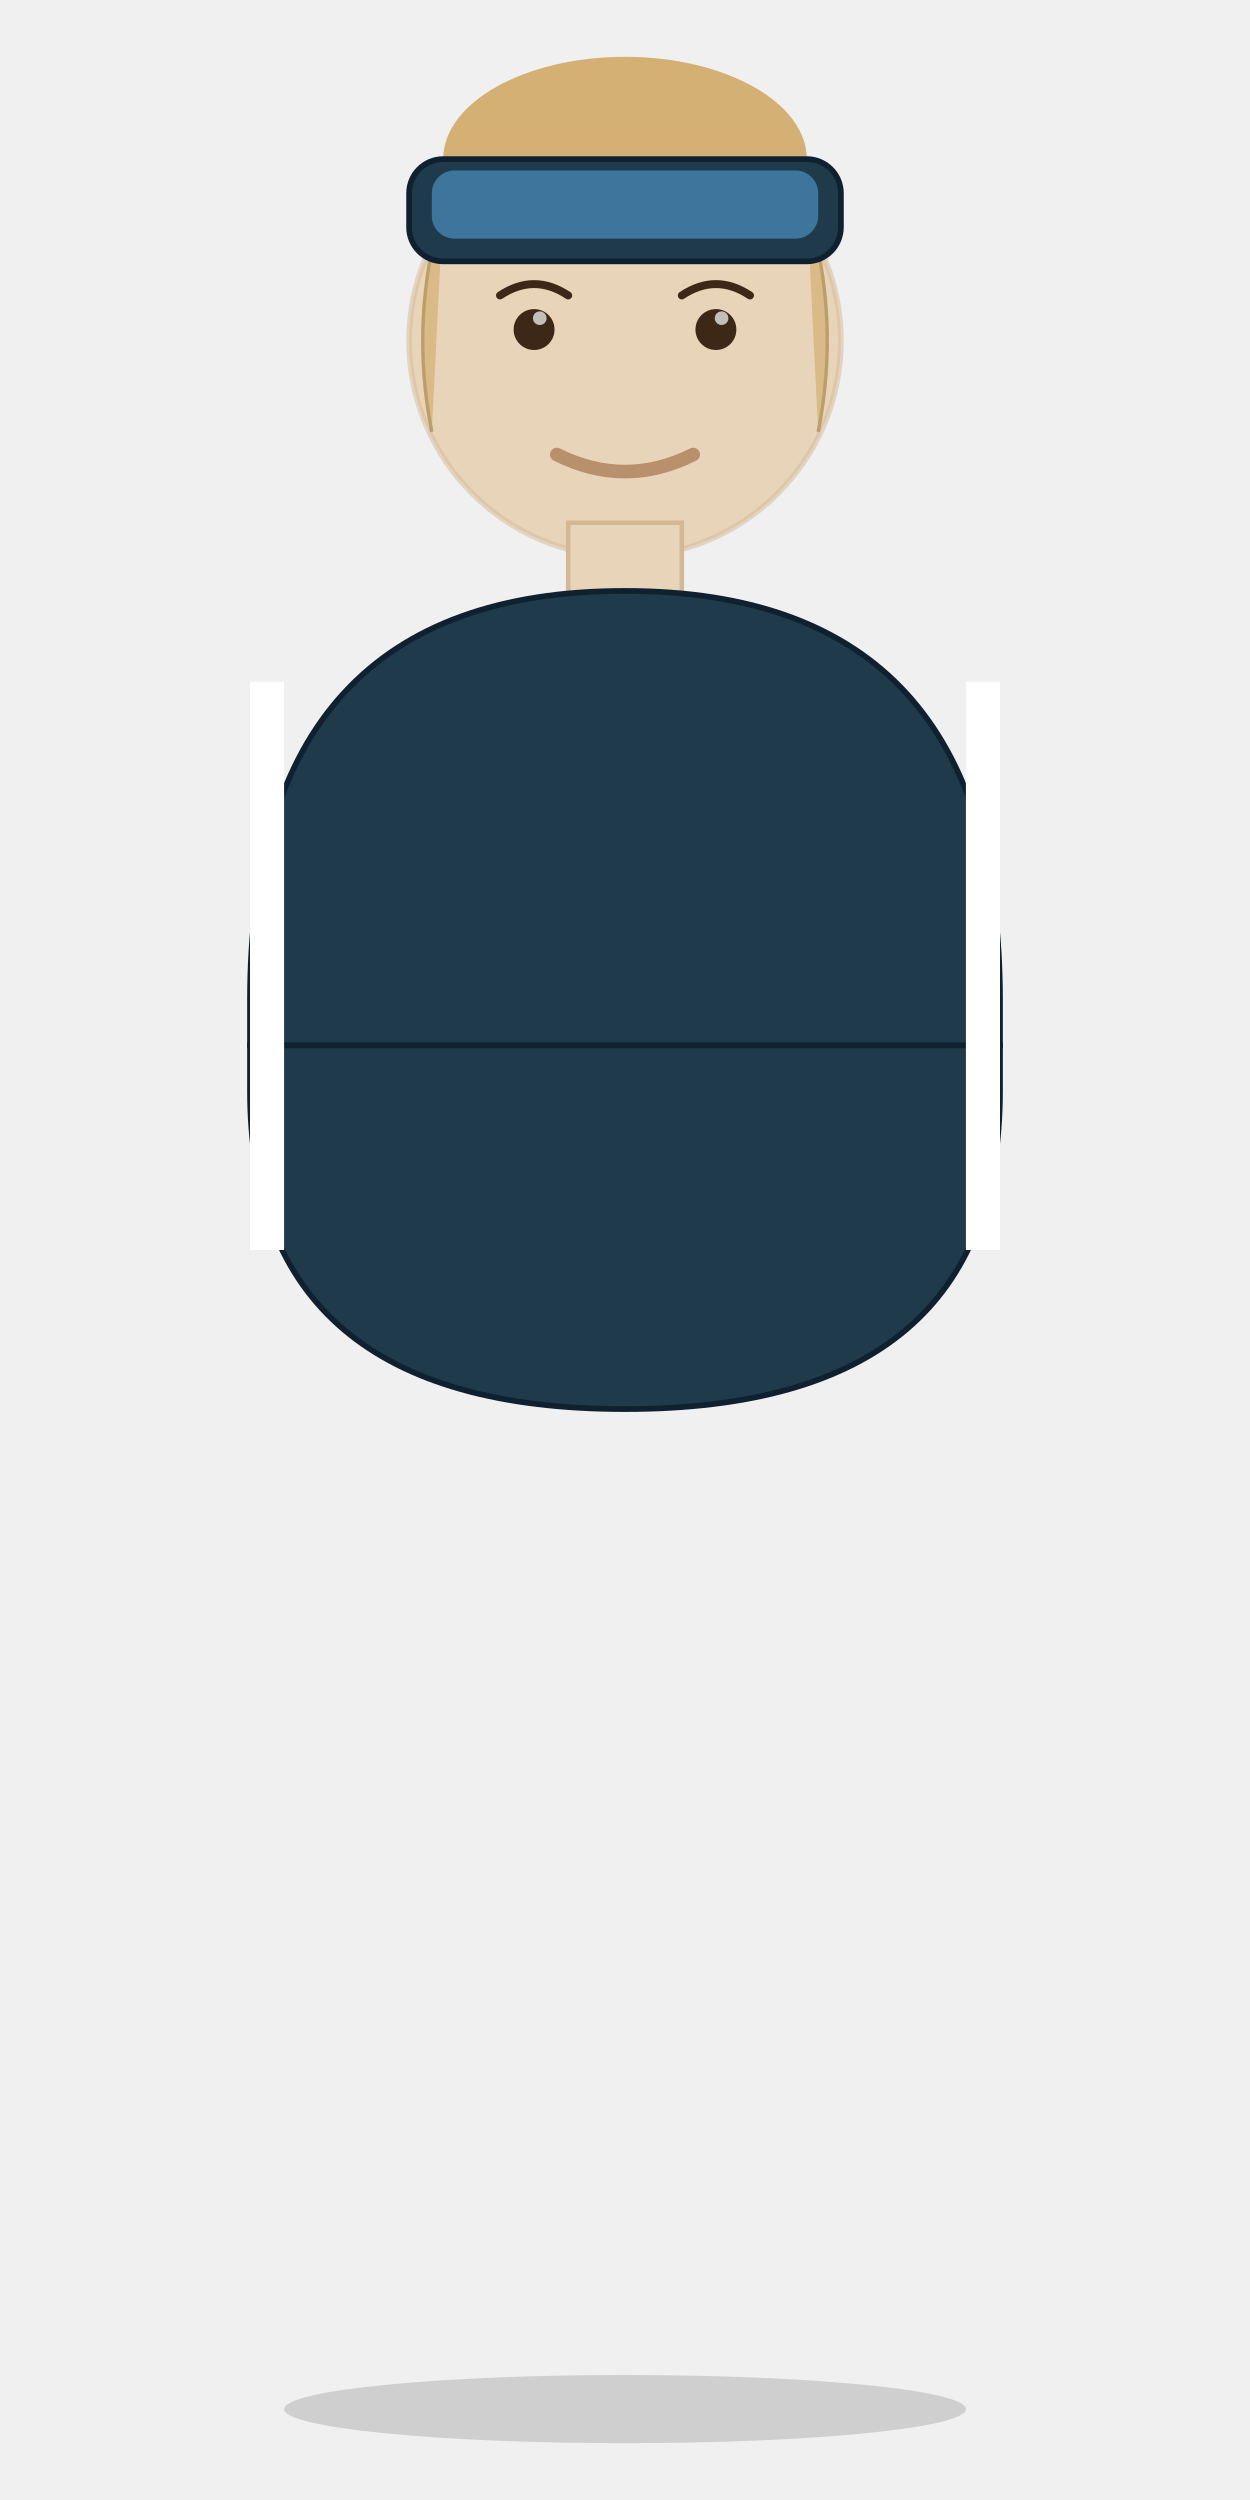
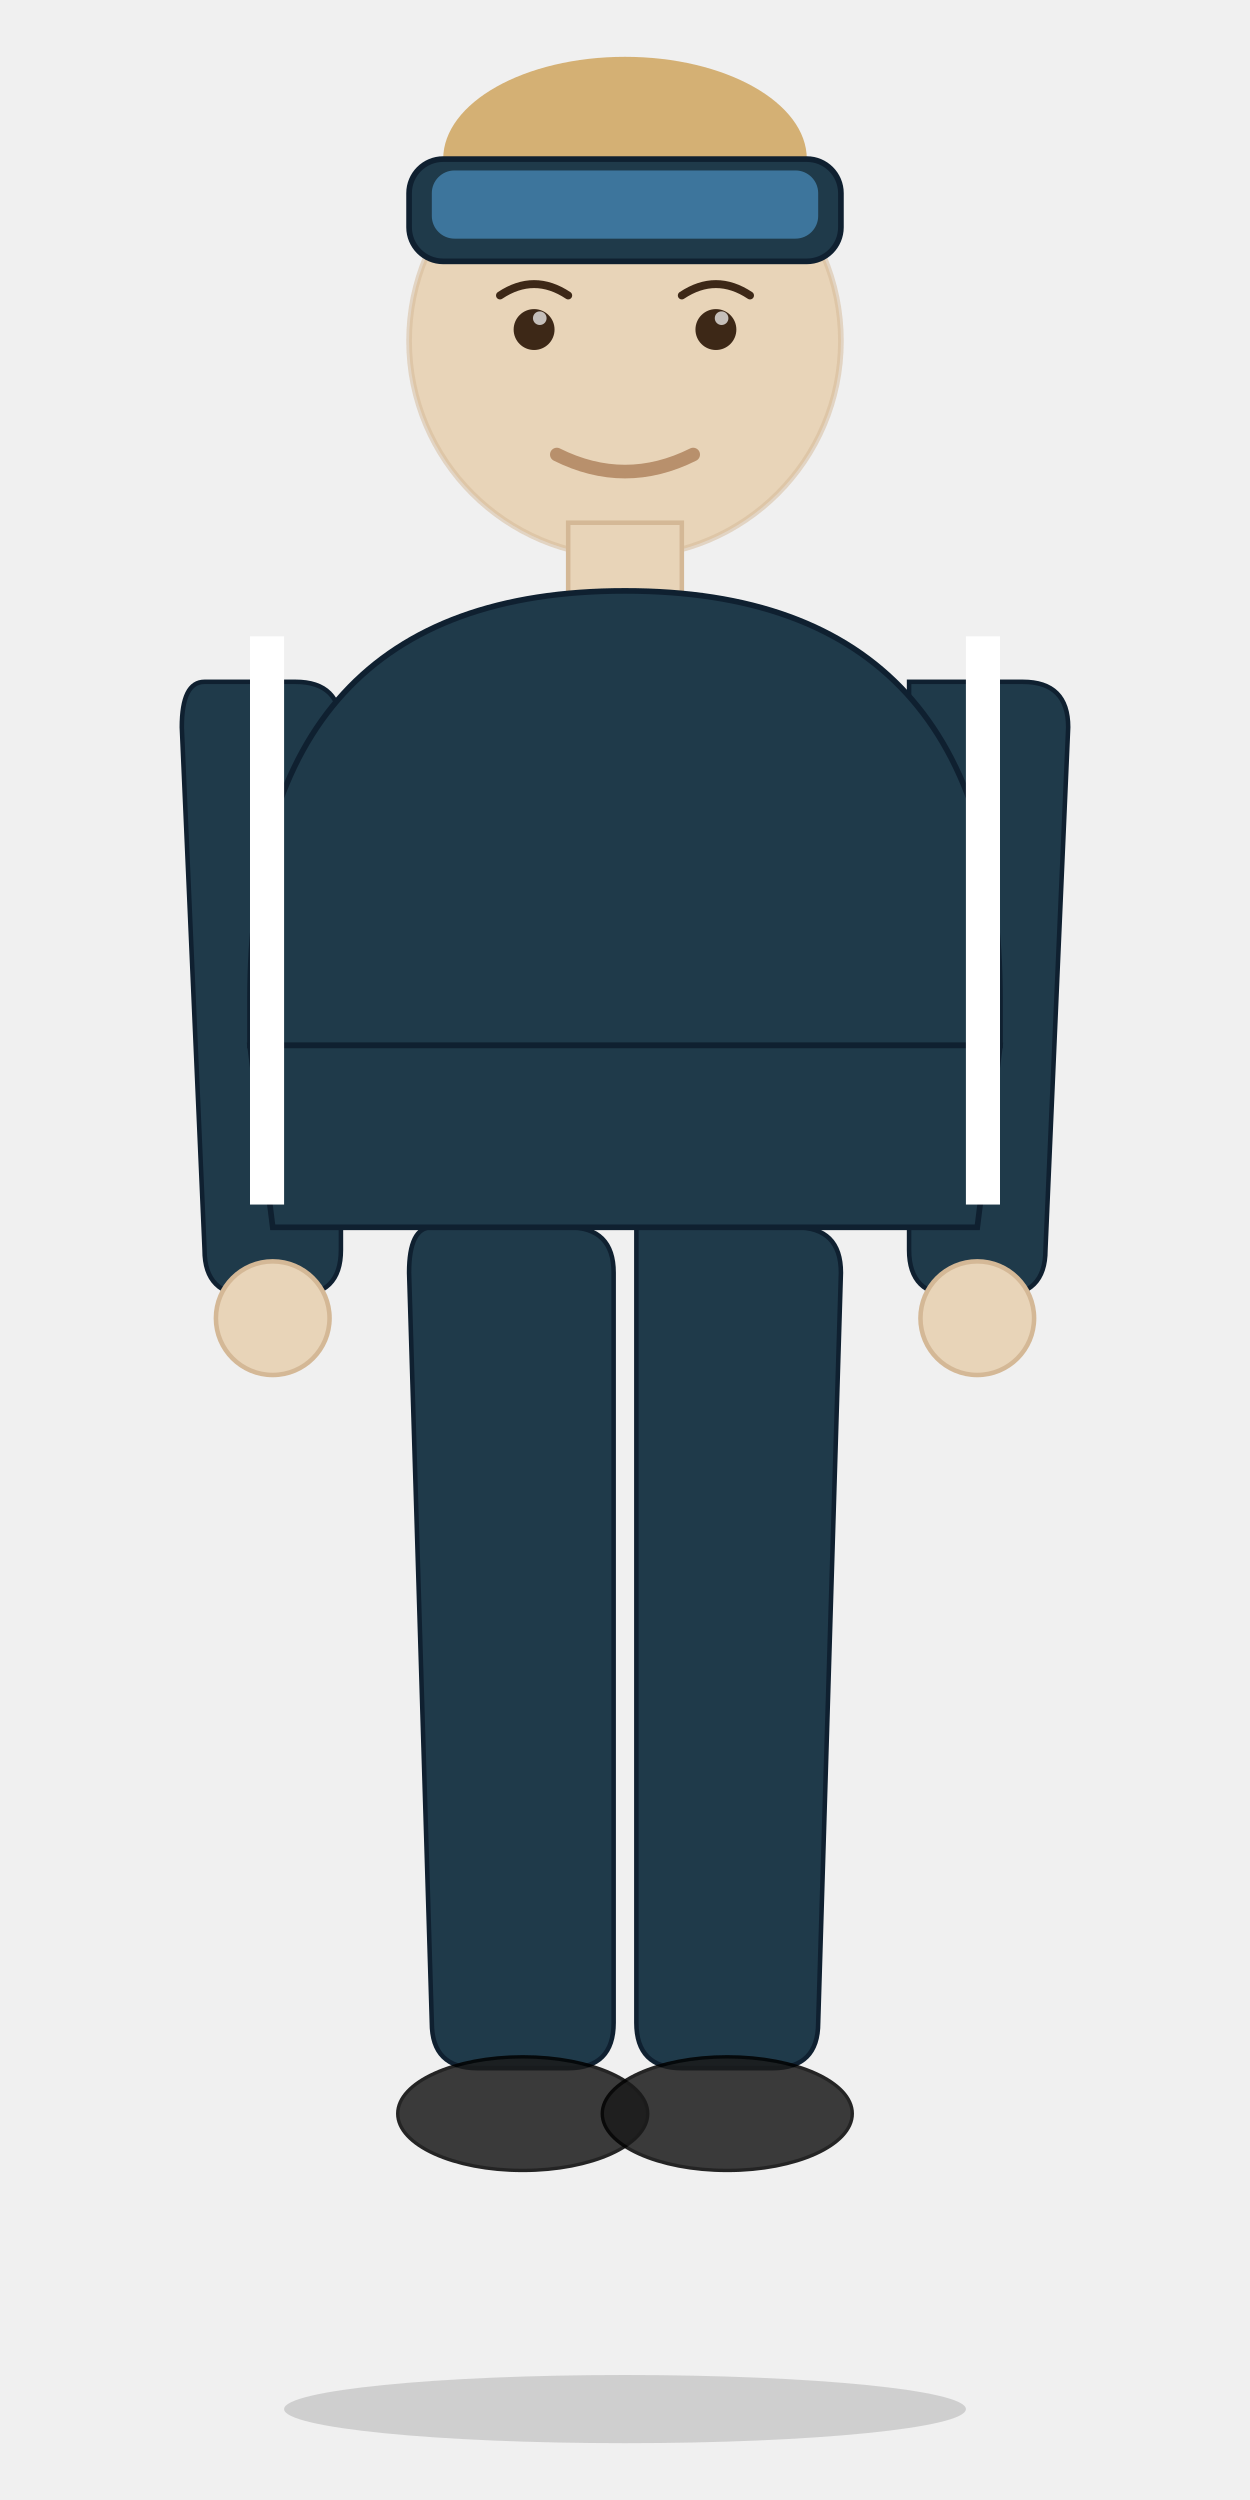
<svg xmlns="http://www.w3.org/2000/svg" viewBox="0 0 110 220" width="110" height="220">
  <ellipse cx="55" cy="212" rx="30" ry="3" fill="#000000" opacity="0.14" />
+   <path d="M 18 60 Q 16 60 16 64 L 18 110 Q 18 114 22 114 L 26 114 Q 30 114 30 110 L 30 64 Q 30 60 26 60 Z" fill="#1F3A4A" stroke="#0F2030" stroke-width="0.4" />
+   <path d="M 80 60 Q 80 60 80 64 L 80 110 Q 80 114 84 114 L 88 114 Q 92 114 92 110 L 94 64 Q 94 60 90 60 Z" fill="#1F3A4A" stroke="#0F2030" stroke-width="0.4" />
+   <circle cx="24" cy="116" r="5" fill="#E8D4B8" stroke="#D4B896" stroke-width="0.4" />
+   <circle cx="86" cy="116" r="5" fill="#E8D4B8" stroke="#D4B896" stroke-width="0.4" />
+   <path d="M 38 108 Q 36 108 36 112 L 38 178 Q 38 182 42 182 L 50 182 Q 54 182 54 178 L 54 112 Q 54 108 50 108 Z" fill="#1F3A4A" stroke="#0F2030" stroke-width="0.4" />
+   <path d="M 56 108 Q 56 108 56 112 L 56 178 Q 56 182 60 182 L 68 182 Q 72 182 72 178 L 74 112 Q 74 108 70 108 Z" fill="#1F3A4A" stroke="#0F2030" stroke-width="0.4" />
+   <ellipse cx="46" cy="186" rx="11" ry="5" fill="#1A1A1A" stroke="#000000" stroke-width="0.3" opacity="0.85" />
+   <ellipse cx="64" cy="186" rx="11" ry="5" fill="#1A1A1A" stroke="#000000" stroke-width="0.3" opacity="0.85" />
  <circle cx="55" cy="30" r="19" fill="#E8D4B8" />
  <circle cx="55" cy="30" r="19" fill="none" stroke="#D4B896" stroke-width="0.5" opacity="0.5" />
  <circle cx="47" cy="29" r="1.8" fill="#3D2817" />
  <circle cx="63" cy="29" r="1.8" fill="#3D2817" />
  <circle cx="47.5" cy="28" r="0.6" fill="#FFFFFF" opacity="0.7" />
  <circle cx="63.5" cy="28" r="0.6" fill="#FFFFFF" opacity="0.7" />
  <path d="M 44 26 Q 47 24 50 26" fill="none" stroke="#3D2817" stroke-width="0.7" stroke-linecap="round" />
  <path d="M 60 26 Q 63 24 66 26" fill="none" stroke="#3D2817" stroke-width="0.7" stroke-linecap="round" />
  <path d="M 49 40 Q 55 43 61 40" stroke="#B8906C" stroke-width="1.2" fill="none" stroke-linecap="round" />
  <ellipse cx="55" cy="14" rx="16" ry="9" fill="#D4B074" />
-   <path d="M 39 18 Q 36 28 38 38" fill="#D4B074" stroke="#A88848" stroke-width="0.3" opacity="0.7" />
-   <path d="M 71 18 Q 74 28 72 38" fill="#D4B074" stroke="#A88848" stroke-width="0.3" opacity="0.7" />
  <rect x="36" y="14" width="38" height="9" rx="3" fill="#1F3A4A" stroke="#0F2030" stroke-width="0.5" />
  <rect x="38" y="15" width="34" height="6" rx="2" fill="#4A8FBF" opacity="0.7" />
  <rect x="50" y="46" width="10" height="8" fill="#E8D4B8" stroke="#D4B896" stroke-width="0.4" />
  <path d="M 22 88 Q 22 52 55 52 Q 88 52 88 88 L 88 92 L 22 92 Z" fill="#1F3A4A" stroke="#0F2030" stroke-width="0.5" />
-   <path d="M 22 92 L 88 92 L 88 96 Q 88 124 55 124 Q 22 124 22 96 Z" fill="#1F3A4A" stroke="#0F2030" stroke-width="0.5" />
-   <rect x="22" y="60" width="3" height="50" fill="#FFFFFF" />
-   <rect x="85" y="60" width="3" height="50" fill="#FFFFFF" />
+   <path d="M 22 92 L 88 92 L 86 108 L 24 108 Z" fill="#1F3A4A" stroke="#0F2030" stroke-width="0.5" />
+   <rect x="22" y="56" width="3" height="50" fill="#FFFFFF" />
+   <rect x="85" y="56" width="3" height="50" fill="#FFFFFF" />
</svg>
